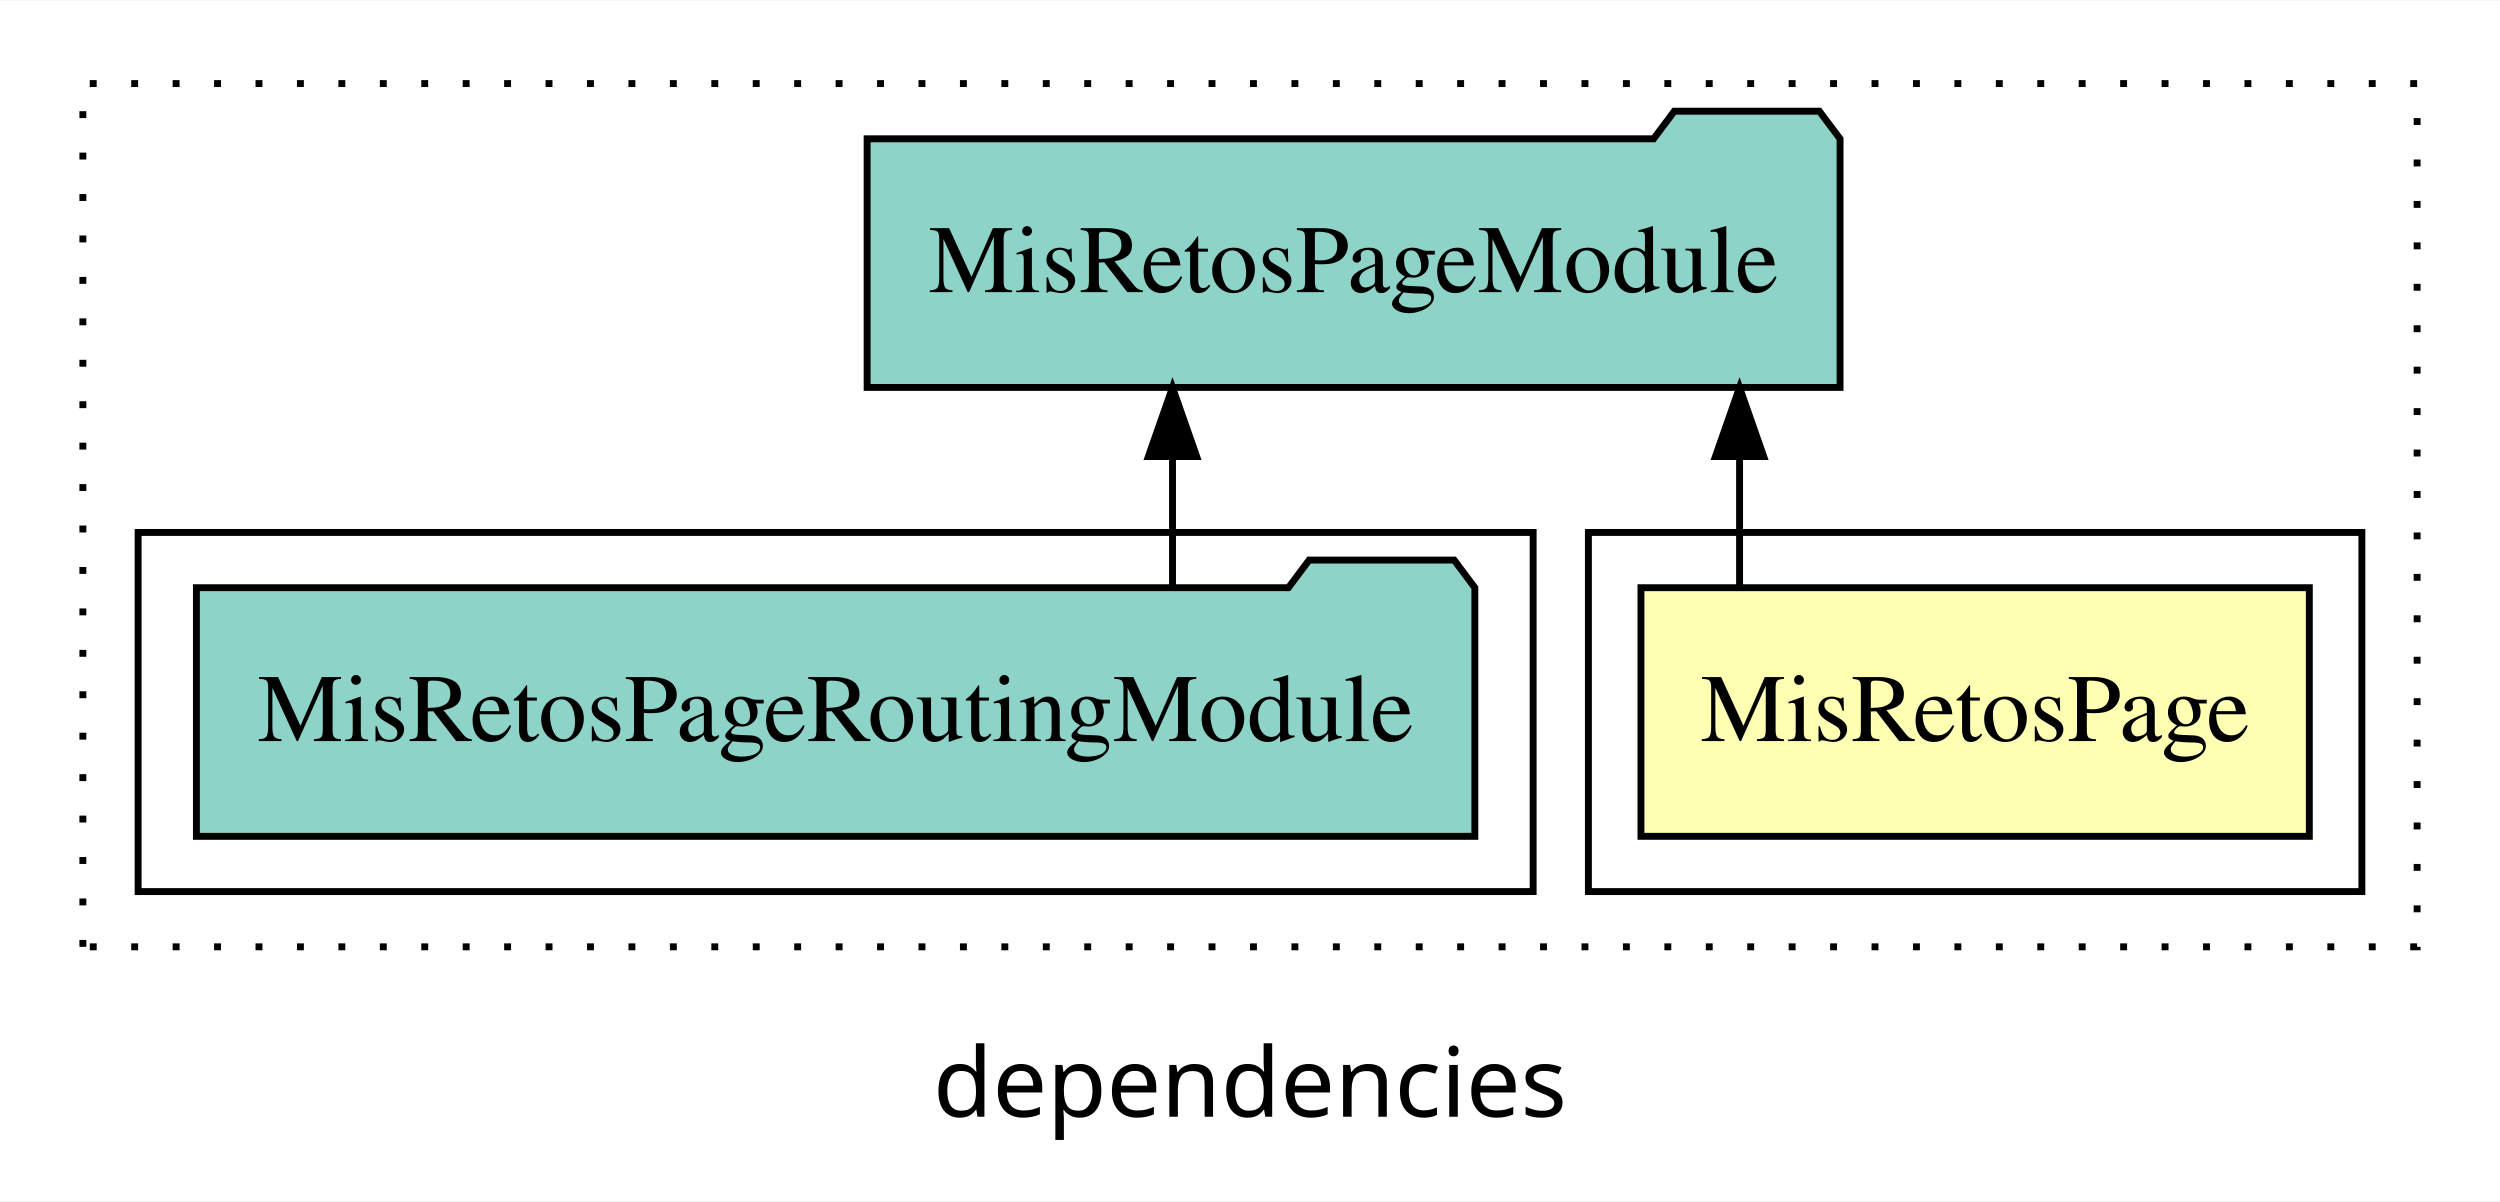
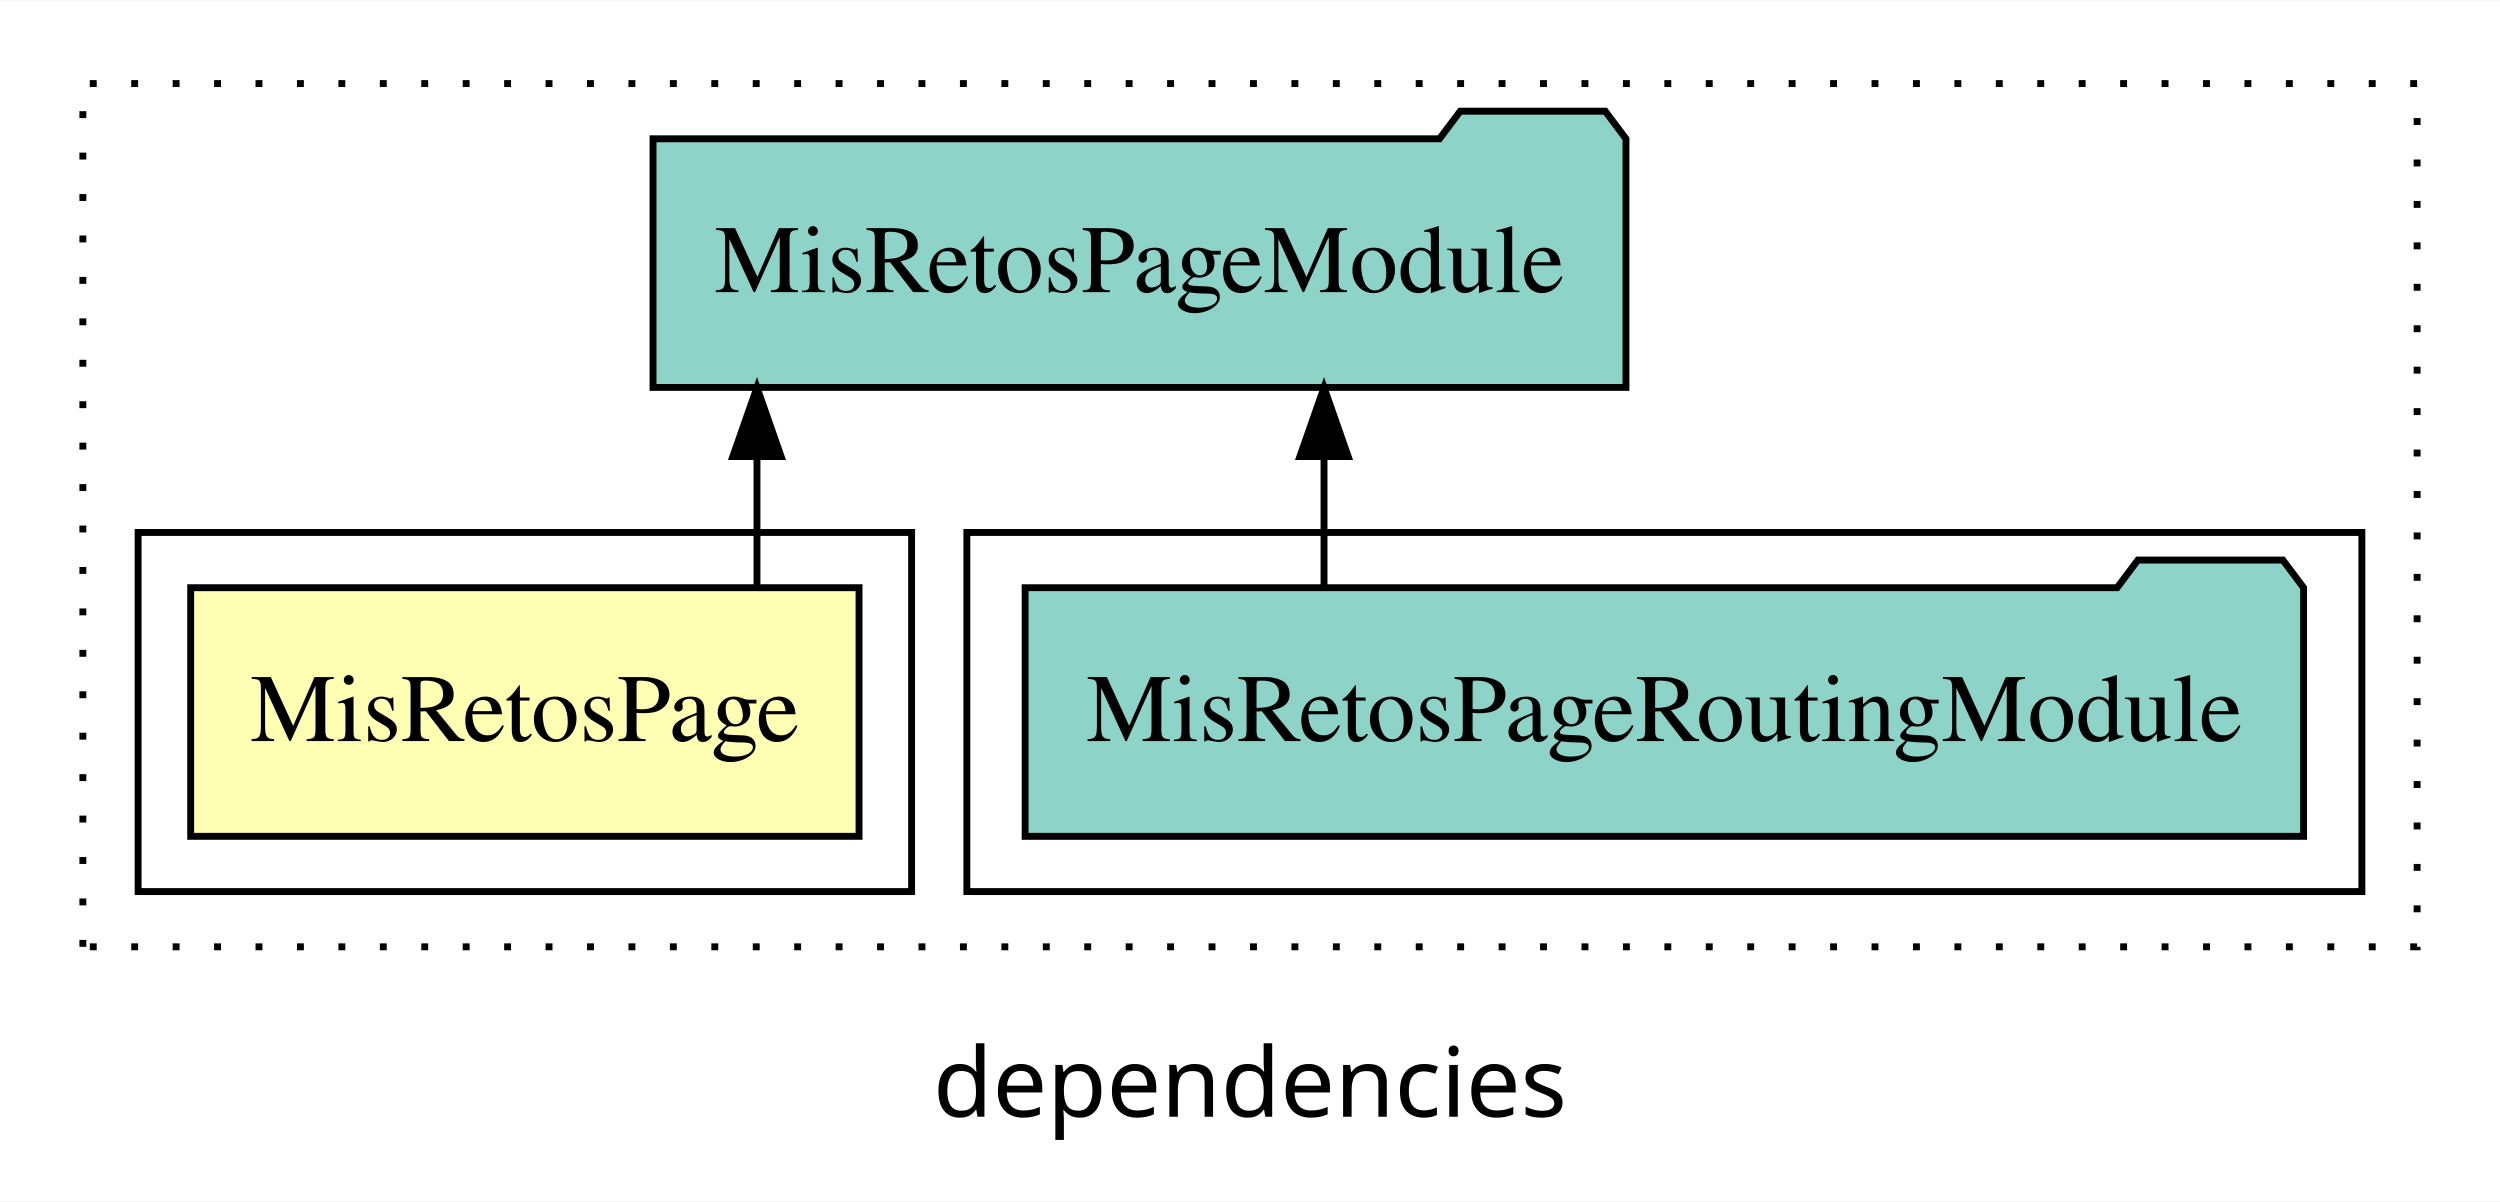
<svg xmlns="http://www.w3.org/2000/svg" width="362pt" height="174pt" viewBox="0.00 0.00 362.00 173.80">
  <g id="graph0" class="graph" transform="scale(1 1) rotate(0) translate(4 169.8)">
    <polygon fill="white" stroke="transparent" points="-4,4 -4,-169.8 358,-169.8 358,4 -4,4" />
    <text text-anchor="middle" x="177" y="-8.2" font-family="sans-serif" font-size="14.00">dependencies</text>
    <g id="clust1" class="cluster">
      <polygon fill="none" stroke="black" stroke-dasharray="1,5" points="8,-32.8 8,-157.8 346,-157.8 346,-32.8 8,-32.8" />
    </g>
+     <g id="clust4" class="cluster">
+       <polygon fill="none" stroke="black" points="136,-40.8 136,-92.8 338,-92.8 338,-40.8 136,-40.8" />
+     </g>
    <g id="clust2" class="cluster">
-       <polygon fill="none" stroke="black" points="226,-40.8 226,-92.8 338,-92.8 338,-40.8 226,-40.8" />
-     </g>
-     <g id="clust4" class="cluster">
-       <polygon fill="none" stroke="black" points="16,-40.8 16,-92.8 218,-92.8 218,-40.8 16,-40.8" />
+       <polygon fill="none" stroke="black" points="16,-40.8 16,-92.8 128,-92.8 128,-40.8 16,-40.8" />
    </g>
    <g id="node1" class="node">
-       <polygon fill="#ffffb3" stroke="black" points="330.39,-84.8 233.61,-84.8 233.61,-48.8 330.39,-48.8 330.39,-84.8" />
-       <text text-anchor="middle" x="282" y="-62.6" font-family="Times,serif" font-size="14.00">MisRetosPage</text>
+       <polygon fill="#ffffb3" stroke="black" points="120.39,-84.8 23.61,-84.8 23.61,-48.8 120.39,-48.8 120.39,-84.8" />
+       <text text-anchor="middle" x="72" y="-62.6" font-family="Times,serif" font-size="14.00">MisRetosPage</text>
    </g>
    <g id="node2" class="node">
-       <polygon fill="#8dd3c7" stroke="black" points="262.44,-149.8 259.44,-153.8 238.44,-153.8 235.44,-149.8 121.56,-149.8 121.56,-113.8 262.44,-113.8 262.44,-149.8" />
-       <text text-anchor="middle" x="192" y="-127.6" font-family="Times,serif" font-size="14.00">MisRetosPageModule</text>
+       <polygon fill="#8dd3c7" stroke="black" points="231.44,-149.8 228.44,-153.8 207.44,-153.8 204.44,-149.8 90.56,-149.8 90.56,-113.8 231.44,-113.8 231.44,-149.8" />
+       <text text-anchor="middle" x="161" y="-127.6" font-family="Times,serif" font-size="14.00">MisRetosPageModule</text>
    </g>
    <g id="edge1" class="edge">
-       <path fill="none" stroke="black" d="M247.89,-84.91C247.89,-84.91 247.89,-103.79 247.89,-103.79" />
-       <polygon fill="black" stroke="black" points="244.39,-103.79 247.89,-113.79 251.39,-103.79 244.39,-103.79" />
+       <path fill="none" stroke="black" d="M105.61,-84.91C105.61,-84.91 105.61,-103.79 105.61,-103.79" />
+       <polygon fill="black" stroke="black" points="102.11,-103.79 105.61,-113.79 109.11,-103.79 102.11,-103.79" />
    </g>
    <g id="node3" class="node">
-       <polygon fill="#8dd3c7" stroke="black" points="209.56,-84.8 206.56,-88.8 185.56,-88.8 182.56,-84.8 24.44,-84.8 24.44,-48.8 209.56,-48.8 209.56,-84.8" />
-       <text text-anchor="middle" x="117" y="-62.6" font-family="Times,serif" font-size="14.00">MisRetosPageRoutingModule</text>
+       <polygon fill="#8dd3c7" stroke="black" points="329.56,-84.8 326.56,-88.8 305.56,-88.8 302.56,-84.8 144.44,-84.8 144.44,-48.8 329.56,-48.8 329.56,-84.8" />
+       <text text-anchor="middle" x="237" y="-62.6" font-family="Times,serif" font-size="14.00">MisRetosPageRoutingModule</text>
    </g>
    <g id="edge2" class="edge">
-       <path fill="none" stroke="black" d="M165.78,-84.91C165.78,-84.91 165.78,-103.79 165.78,-103.79" />
-       <polygon fill="black" stroke="black" points="162.28,-103.79 165.78,-113.79 169.28,-103.79 162.28,-103.79" />
+       <path fill="none" stroke="black" d="M187.72,-84.91C187.72,-84.91 187.72,-103.79 187.72,-103.79" />
+       <polygon fill="black" stroke="black" points="184.22,-103.79 187.72,-113.79 191.22,-103.79 184.22,-103.79" />
    </g>
  </g>
</svg>
